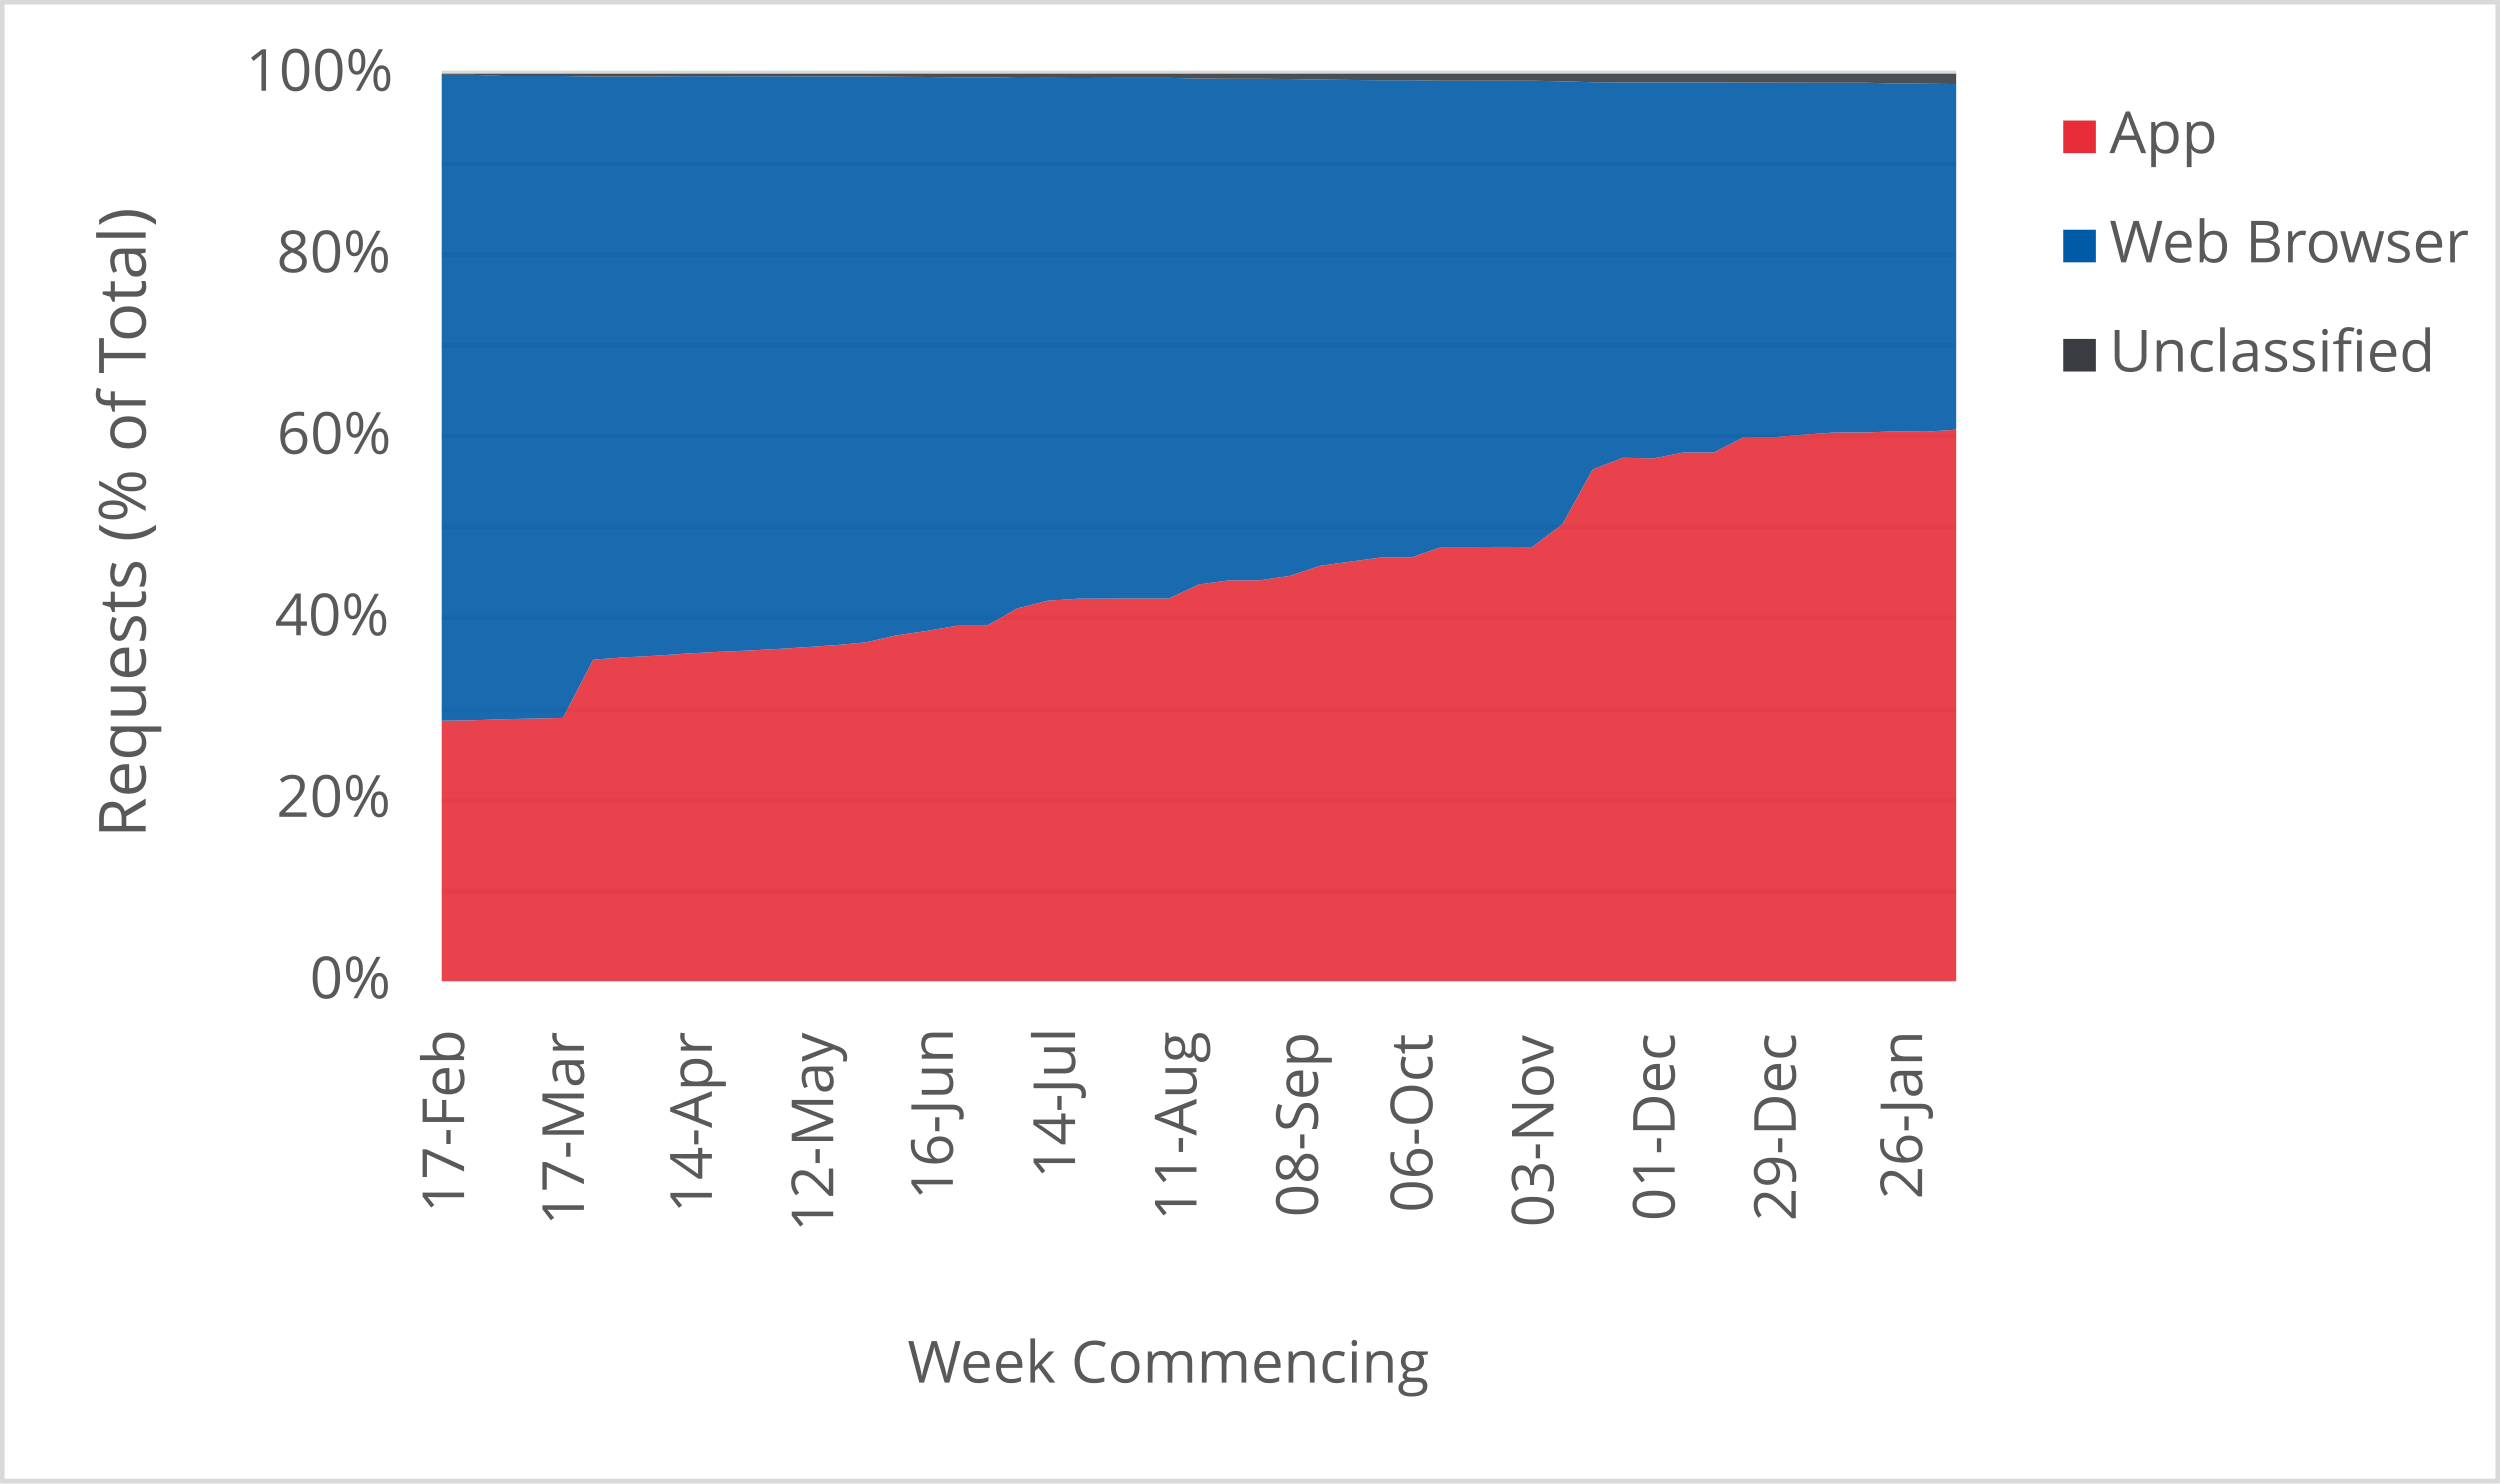
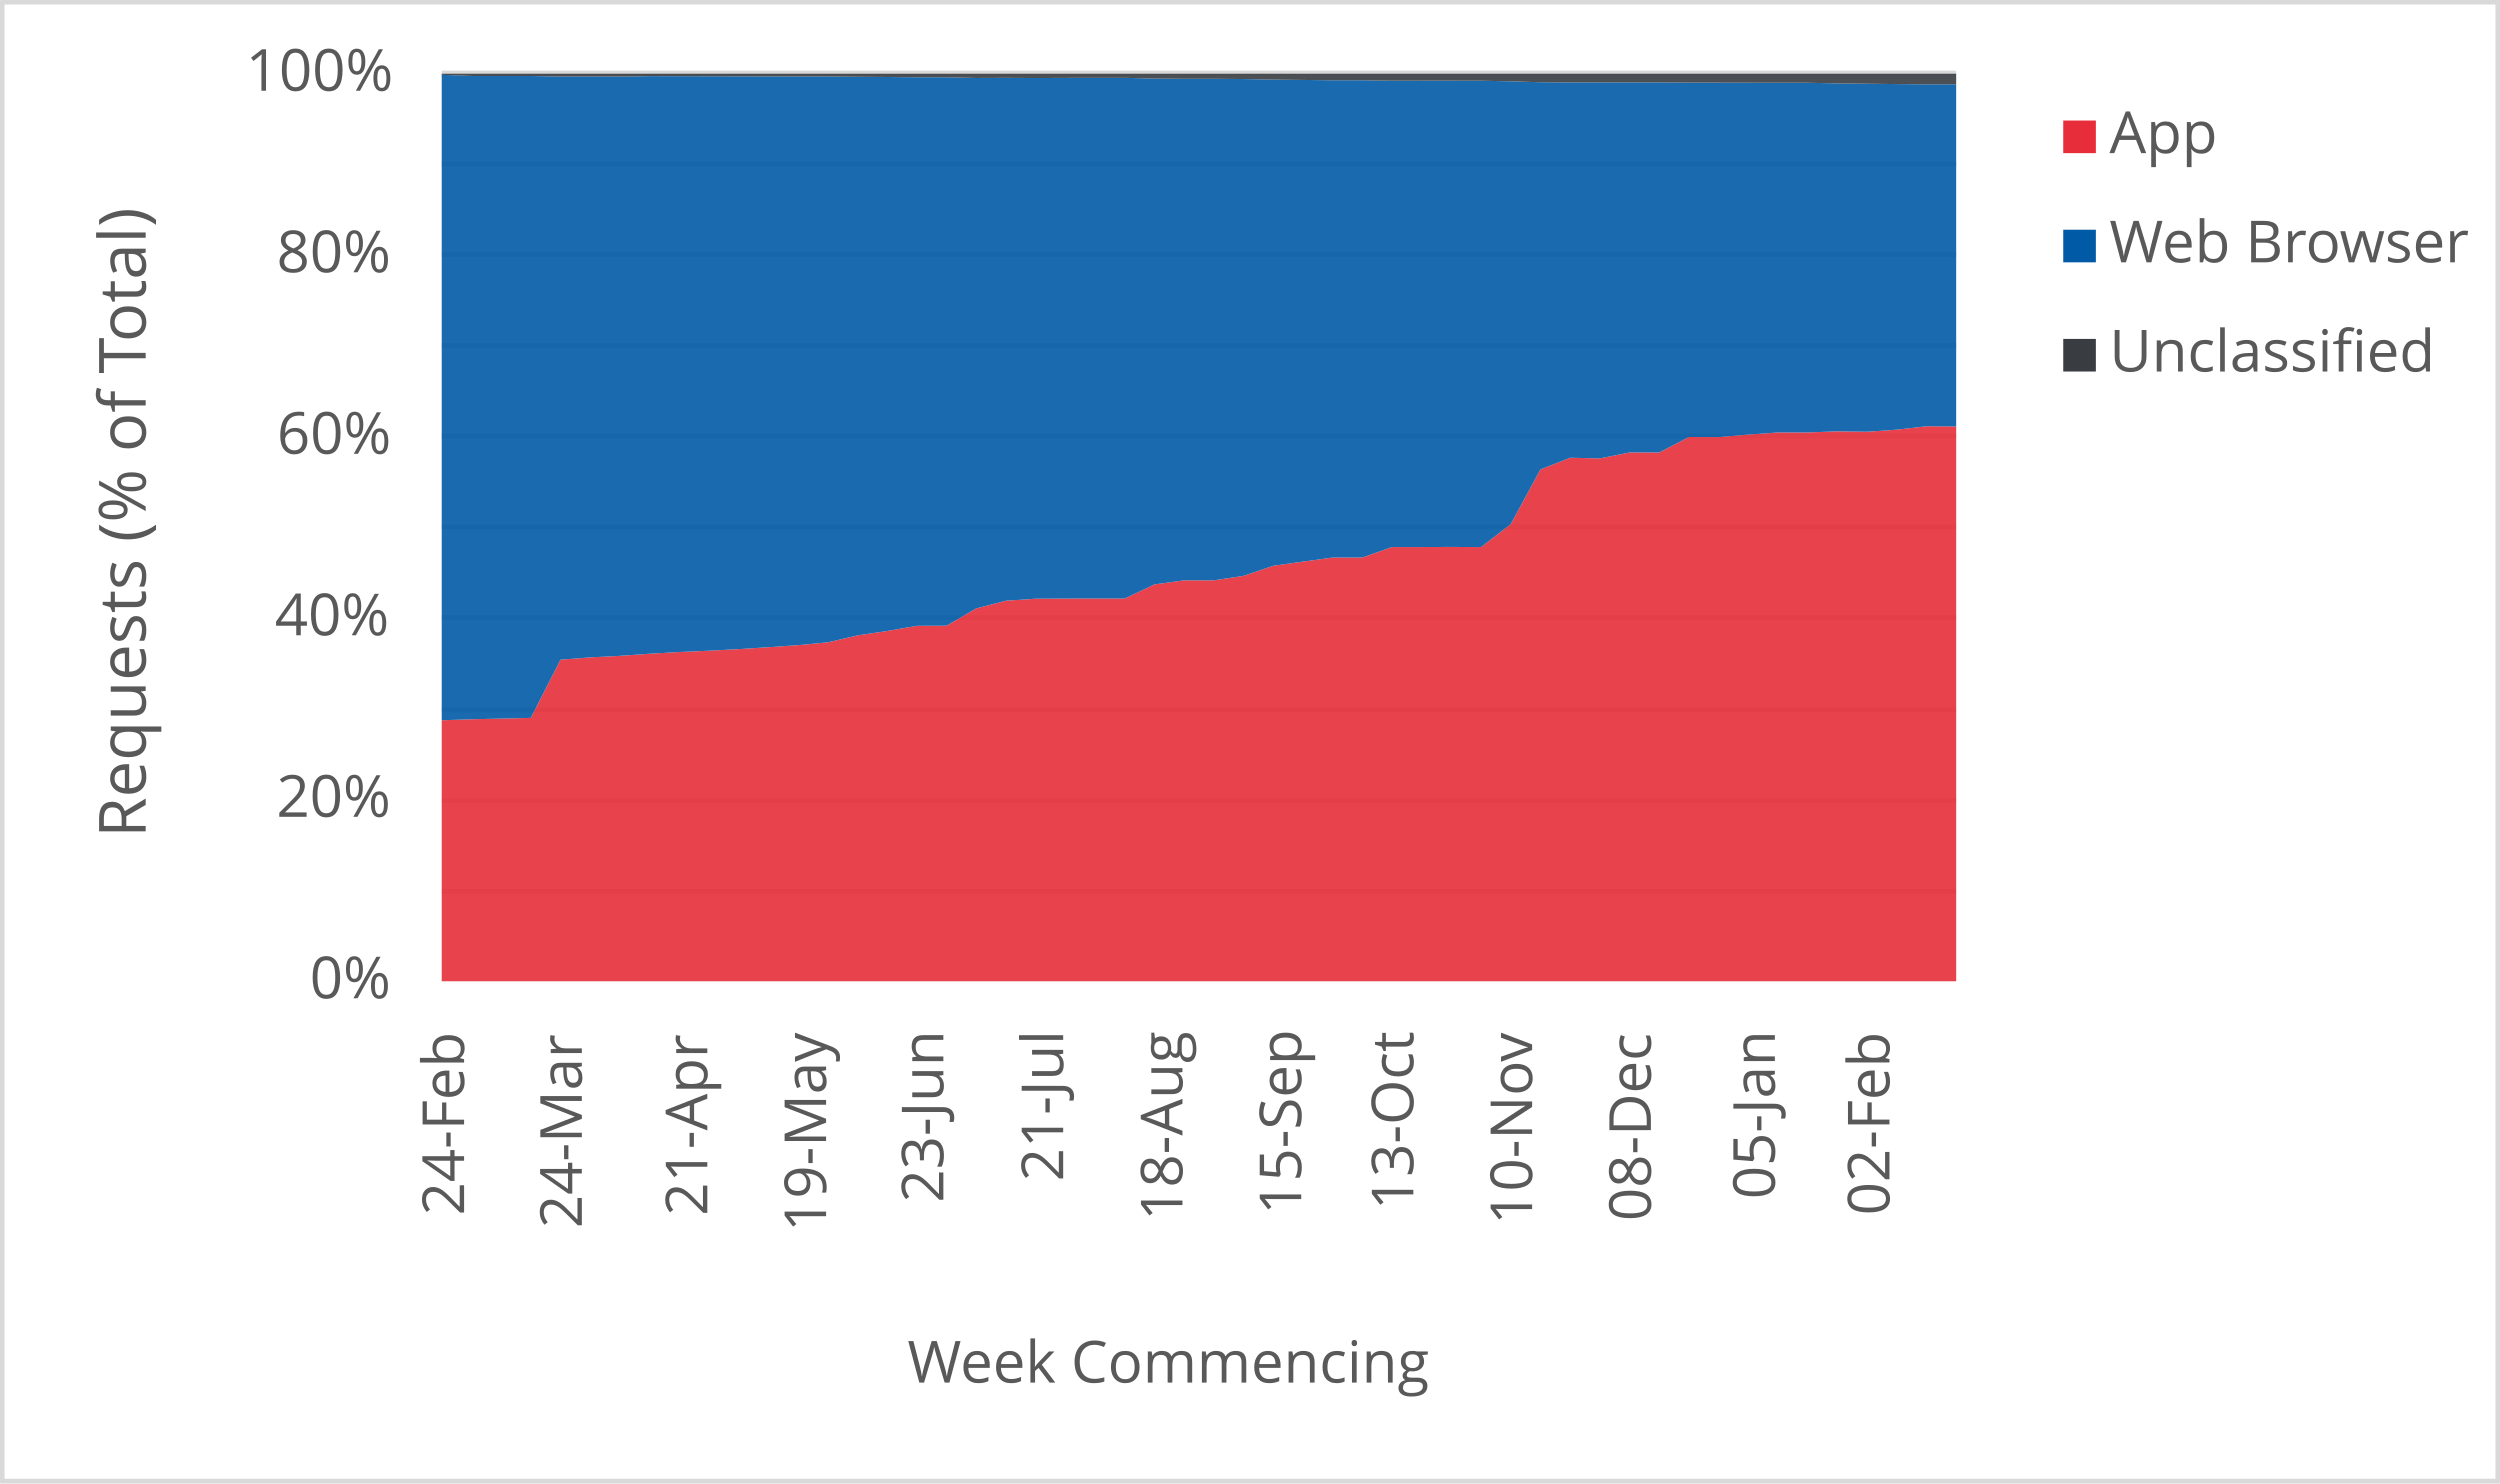
<svg xmlns="http://www.w3.org/2000/svg" width="1763" height="1046" xml:space="preserve" overflow="hidden">
  <defs>
    <clipPath id="clip0">
      <rect x="2917" y="346" width="1763" height="1046" />
    </clipPath>
  </defs>
  <g clip-path="url(#clip0)" transform="translate(-2917 -346)">
    <rect x="2918" y="347" width="1760" height="1043" fill="#FFFFFF" />
    <g>
      <path d="    M3228.5 974.532 4296.5 974.532    M3228.5 910.53 4296.5 910.53    M3228.5 846.528 4296.5 846.528    M3228.5 781.526 4296.5 781.526    M3228.5 717.524 4296.5 717.524    M3228.5 653.522 4296.5 653.522    M3228.5 589.52 4296.5 589.52    M3228.5 525.517 4296.5 525.517    M3228.5 461.515 4296.5 461.515    M3228.5 397.5 4296.5 397.5" stroke="#D9D9D9" stroke-width="3.438" stroke-linejoin="round" stroke-miterlimit="10" fill="none" />
    </g>
    <g>
      <path d="M 1038.5 4296.5 1038.5" stroke="#D9D9D9" stroke-width="3.438" stroke-linejoin="round" stroke-miterlimit="10" fill="none" fill-rule="evenodd" />
    </g>
    <g>
-       <text fill="#595959" font-family="Verdana,Open Sans,DejaVu Sans,sans-serif" font-weight="400" font-size="41" transform="matrix(6.12323e-17 -1 1 6.12323e-17 3244.275 1201.32)">17-Feb</text>
+       <text fill="#595959" font-family="Verdana,Open Sans,DejaVu Sans,sans-serif" font-weight="400" font-size="41" transform="matrix(6.12323e-17 -1 1 6.12323e-17 3244.275 1203.082)">24-Feb</text>
    </g>
    <g>
-       <text fill="#595959" font-family="Verdana,Open Sans,DejaVu Sans,sans-serif" font-weight="400" font-size="41" transform="matrix(6.12323e-17 -1 1 6.12323e-17 3328.774 1210.289)">17-Mar</text>
+       <text fill="#595959" font-family="Verdana,Open Sans,DejaVu Sans,sans-serif" font-weight="400" font-size="41" transform="matrix(6.12323e-17 -1 1 6.12323e-17 3327.309 1212.051)">24-Mar</text>
    </g>
    <g>
-       <text fill="#595959" font-family="Verdana,Open Sans,DejaVu Sans,sans-serif" font-weight="400" font-size="41" transform="matrix(6.12323e-17 -1 1 6.12323e-17 3419.019 1201.541)">14-Apr</text>
+       <text fill="#595959" font-family="Verdana,Open Sans,DejaVu Sans,sans-serif" font-weight="400" font-size="41" transform="matrix(6.12323e-17 -1 1 6.12323e-17 3415.799 1203.302)">21-Apr</text>
    </g>
    <g>
-       <text fill="#595959" font-family="Verdana,Open Sans,DejaVu Sans,sans-serif" font-weight="400" font-size="41" transform="matrix(6.12323e-17 -1 1 6.12323e-17 3504.589 1214.753)">12-May</text>
+       <text fill="#595959" font-family="Verdana,Open Sans,DejaVu Sans,sans-serif" font-weight="400" font-size="41" transform="matrix(6.12323e-17 -1 1 6.12323e-17 3499.563 1214.753)">19-May</text>
    </g>
    <g>
-       <text fill="#595959" font-family="Verdana,Open Sans,DejaVu Sans,sans-serif" font-weight="400" font-size="41" transform="matrix(6.12323e-17 -1 1 6.12323e-17 3588.958 1192.291)">16-Jun</text>
+       <text fill="#595959" font-family="Verdana,Open Sans,DejaVu Sans,sans-serif" font-weight="400" font-size="41" transform="matrix(6.12323e-17 -1 1 6.12323e-17 3582.257 1194.053)">23-Jun</text>
    </g>
    <g>
-       <text fill="#595959" font-family="Verdana,Open Sans,DejaVu Sans,sans-serif" font-weight="400" font-size="41" transform="matrix(6.12323e-17 -1 1 6.12323e-17 3675.129 1177.277)">14-Jul</text>
+       <text fill="#595959" font-family="Verdana,Open Sans,DejaVu Sans,sans-serif" font-weight="400" font-size="41" transform="matrix(6.12323e-17 -1 1 6.12323e-17 3666.752 1179.039)">21-Jul</text>
    </g>
    <g>
-       <text fill="#595959" font-family="Verdana,Open Sans,DejaVu Sans,sans-serif" font-weight="400" font-size="41" transform="matrix(6.12323e-17 -1 1 6.12323e-17 3760.759 1206.906)">11-Aug</text>
+       <text fill="#595959" font-family="Verdana,Open Sans,DejaVu Sans,sans-serif" font-weight="400" font-size="41" transform="matrix(6.12323e-17 -1 1 6.12323e-17 3750.858 1206.906)">18-Aug</text>
    </g>
    <g>
-       <text fill="#595959" font-family="Verdana,Open Sans,DejaVu Sans,sans-serif" font-weight="400" font-size="41" transform="matrix(6.12323e-17 -1 1 6.12323e-17 3846.369 1204.383)">08-Sep</text>
+       <text fill="#595959" font-family="Verdana,Open Sans,DejaVu Sans,sans-serif" font-weight="400" font-size="41" transform="matrix(6.12323e-17 -1 1 6.12323e-17 3834.622 1202.662)">15-Sep</text>
    </g>
    <g>
-       <text fill="#595959" font-family="Verdana,Open Sans,DejaVu Sans,sans-serif" font-weight="400" font-size="41" transform="matrix(6.12323e-17 -1 1 6.12323e-17 3927.085 1201.1)">06-Oct</text>
+       <text fill="#595959" font-family="Verdana,Open Sans,DejaVu Sans,sans-serif" font-weight="400" font-size="41" transform="matrix(6.12323e-17 -1 1 6.12323e-17 3913.682 1199.378)">13-Oct</text>
    </g>
    <g>
-       <text fill="#595959" font-family="Verdana,Open Sans,DejaVu Sans,sans-serif" font-weight="400" font-size="41" transform="matrix(6.12323e-17 -1 1 6.12323e-17 4012.525 1211.43)">03-Nov</text>
+       <text fill="#595959" font-family="Verdana,Open Sans,DejaVu Sans,sans-serif" font-weight="400" font-size="41" transform="matrix(6.12323e-17 -1 1 6.12323e-17 3997.447 1209.708)">10-Nov</text>
    </g>
    <g>
-       <text fill="#595959" font-family="Verdana,Open Sans,DejaVu Sans,sans-serif" font-weight="400" font-size="41" transform="matrix(6.12323e-17 -1 1 6.12323e-17 4097.965 1207.086)">01-Dec</text>
+       <text fill="#595959" font-family="Verdana,Open Sans,DejaVu Sans,sans-serif" font-weight="400" font-size="41" transform="matrix(6.12323e-17 -1 1 6.12323e-17 4081.212 1207.086)">08-Dec</text>
    </g>
    <g>
-       <text fill="#595959" font-family="Verdana,Open Sans,DejaVu Sans,sans-serif" font-weight="400" font-size="41" transform="matrix(6.12323e-17 -1 1 6.12323e-17 4183.385 1207.126)">29-Dec</text>
+       <text fill="#595959" font-family="Verdana,Open Sans,DejaVu Sans,sans-serif" font-weight="400" font-size="41" transform="matrix(6.12323e-17 -1 1 6.12323e-17 4168.63 1191.651)">05-Jan</text>
    </g>
    <g>
-       <text fill="#595959" font-family="Verdana,Open Sans,DejaVu Sans,sans-serif" font-weight="400" font-size="41" transform="matrix(6.12323e-17 -1 1 6.12323e-17 4272.478 1191.691)">26-Jan</text>
+       <text fill="#595959" font-family="Verdana,Open Sans,DejaVu Sans,sans-serif" font-weight="400" font-size="41" transform="matrix(6.12323e-17 -1 1 6.12323e-17 4249.452 1203.042)">02-Feb</text>
    </g>
    <g>
      <text fill="#595959" font-family="Verdana,Open Sans,DejaVu Sans,sans-serif" font-weight="400" font-size="41" transform="matrix(1 0 0 1 3135.448 1050)">0%</text>
    </g>
    <g>
      <text fill="#595959" font-family="Verdana,Open Sans,DejaVu Sans,sans-serif" font-weight="400" font-size="41" transform="matrix(1 0 0 1 3111.965 922)">20%</text>
    </g>
    <g>
      <text fill="#595959" font-family="Verdana,Open Sans,DejaVu Sans,sans-serif" font-weight="400" font-size="41" transform="matrix(1 0 0 1 3110.824 794)">40%</text>
    </g>
    <g>
      <text fill="#595959" font-family="Verdana,Open Sans,DejaVu Sans,sans-serif" font-weight="400" font-size="41" transform="matrix(1 0 0 1 3112.306 666)">60%</text>
    </g>
    <g>
      <text fill="#595959" font-family="Verdana,Open Sans,DejaVu Sans,sans-serif" font-weight="400" font-size="41" transform="matrix(1 0 0 1 3112.045 538)">80%</text>
    </g>
    <g>
      <text fill="#595959" font-family="Verdana,Open Sans,DejaVu Sans,sans-serif" font-weight="400" font-size="41" transform="matrix(1 0 0 1 3090.284 410)">100%</text>
    </g>
    <g>
      <text fill="#595959" font-family="Verdana,Open Sans,DejaVu Sans,sans-serif" font-weight="400" font-size="41" transform="matrix(1 0 0 1 3556.971 1321)">Week Commencing</text>
    </g>
    <g>
      <text fill="#595959" font-family="Verdana,Open Sans,DejaVu Sans,sans-serif" font-weight="400" font-size="46" transform="matrix(6.12323e-17 -1 1 6.12323e-17 3019.73 936.7666)">Requests (% of Total)</text>
    </g>
    <rect x="2918.5" y="347.5" width="1760" height="1043" stroke="#D9D9D9" stroke-width="3.438" stroke-linejoin="round" stroke-miterlimit="10" fill="none" />
    <g>
-       <path d="M3228.5 1038 3249.86 1038 3271.22 1038 3292.58 1038 3313.94 1038 3335.3 1038 3356.66 1038 3378.02 1038 3399.38 1038 3420.74 1038 3442.1 1038 3463.46 1038 3484.82 1038 3506.18 1038 3527.54 1038 3548.9 1038 3570.26 1038 3591.62 1038 3612.98 1038 3634.34 1038 3655.7 1038 3677.06 1038 3698.42 1038 3719.78 1038 3741.14 1038 3762.5 1038 3783.86 1038 3805.22 1038 3826.58 1038 3847.94 1038 3869.3 1038 3890.66 1038 3912.02 1038 3933.38 1038 3954.74 1038 3976.1 1038 3997.46 1038 4018.82 1038 4040.18 1038 4061.54 1038 4082.9 1038 4104.26 1038 4125.62 1038 4146.98 1038 4168.34 1038 4189.7 1038 4211.06 1038 4232.42 1038 4253.78 1038 4275.14 1038 4296.5 1038 4296.5 648.996 4275.14 650.458 4253.78 650.183 4232.42 650.951 4211.06 650.969 4189.7 652.452 4168.34 654.244 4146.98 654.178 4125.62 665.101 4104.26 665.069 4082.9 669.251 4061.54 668.802 4040.18 677.031 4018.82 715.633 3997.46 731.79 3976.1 731.695 3954.74 731.781 3933.38 731.771 3912.02 739.179 3890.66 739.172 3869.3 742.046 3847.94 744.982 3826.58 752.092 3805.22 755.239 3783.86 755.25 3762.5 758.13 3741.14 768.087 3719.78 768.062 3698.42 768.117 3677.06 768.202 3655.7 769.607 3634.34 775.05 3612.98 787.236 3591.62 787.309 3570.26 790.965 3548.9 794.081 3527.54 798.971 3506.18 800.958 3484.82 802.407 3463.46 803.757 3442.1 804.88 3420.74 805.789 3399.38 807.011 3378.02 808.499 3356.66 809.572 3335.3 811.203 3313.94 852.254 3292.58 852.763 3271.22 853.213 3249.86 853.954 3228.5 854.231 3228.5 1038Z" fill="#e62d39" opacity="0.9" />
+       <path d="M3228.5 1038 3249.441 1038 3270.382 1038 3291.324 1038 3312.265 1038 3333.206 1038 3354.147 1038 3375.088 1038 3396.029 1038 3416.971 1038 3437.912 1038 3458.853 1038 3479.794 1038 3500.735 1038 3521.676 1038 3542.618 1038 3563.559 1038 3584.5 1038 3605.441 1038 3626.382 1038 3647.324 1038 3668.265 1038 3689.206 1038 3710.147 1038 3731.088 1038 3752.029 1038 3772.971 1038 3793.912 1038 3814.853 1038 3835.794 1038 3856.735 1038 3877.676 1038 3898.618 1038 3919.559 1038 3940.5 1038 3961.441 1038 3982.382 1038 4003.324 1038 4024.265 1038 4045.206 1038 4066.147 1038 4087.088 1038 4108.029 1038 4128.971 1038 4149.912 1038 4170.853 1038 4191.794 1038 4212.735 1038 4233.676 1038 4254.618 1038 4275.559 1038 4296.5 1038 4296.5 646.712 4275.559 646.595 4254.618 648.996 4233.676 650.458 4212.735 650.183 4191.794 650.951 4170.853 650.969 4149.912 652.452 4128.971 654.244 4108.029 654.178 4087.088 665.101 4066.147 665.069 4045.206 669.251 4024.265 668.802 4003.324 677.031 3982.382 715.633 3961.441 731.79 3940.5 731.695 3919.559 731.781 3898.618 731.771 3877.676 739.179 3856.735 739.172 3835.794 742.046 3814.853 744.982 3793.912 752.092 3772.971 755.239 3752.029 755.25 3731.088 758.13 3710.147 768.087 3689.206 768.062 3668.265 768.117 3647.324 768.202 3626.382 769.607 3605.441 775.05 3584.5 787.236 3563.559 787.309 3542.618 790.965 3521.676 794.081 3500.735 798.971 3479.794 800.958 3458.853 802.407 3437.912 803.757 3416.971 804.88 3396.029 805.789 3375.088 807.011 3354.147 808.499 3333.206 809.572 3312.265 811.203 3291.324 852.254 3270.382 852.763 3249.441 853.213 3228.5 853.954 3228.5 1038Z" fill="#e62d39" opacity="0.9" />
    </g>
    <g>
-       <path d="M3228.5 854.231 3249.86 853.954 3271.22 853.213 3292.58 852.763 3313.94 852.254 3335.3 811.203 3356.66 809.572 3378.02 808.499 3399.38 807.011 3420.74 805.789 3442.1 804.88 3463.46 803.757 3484.82 802.407 3506.18 800.958 3527.54 798.971 3548.9 794.081 3570.26 790.965 3591.62 787.309 3612.98 787.236 3634.34 775.05 3655.7 769.607 3677.06 768.202 3698.42 768.117 3719.78 768.062 3741.14 768.087 3762.5 758.13 3783.86 755.25 3805.22 755.239 3826.58 752.092 3847.94 744.982 3869.3 742.046 3890.66 739.172 3912.02 739.179 3933.38 731.771 3954.74 731.781 3976.1 731.695 3997.46 731.79 4018.82 715.633 4040.18 677.031 4061.54 668.802 4082.9 669.251 4104.26 665.069 4125.62 665.101 4146.98 654.178 4168.34 654.244 4189.7 652.452 4211.06 650.969 4232.42 650.951 4253.78 650.183 4275.14 650.458 4296.5 648.996 4296.5 405.287 4275.14 405.054 4253.78 404.827 4232.42 404.36 4211.06 404.361 4189.7 404.313 4168.34 404.269 4146.98 404.255 4125.62 404.101 4104.26 404.099 4082.9 404.096 4061.54 404.129 4040.18 403.996 4018.82 403.349 3997.46 402.925 3976.1 402.907 3954.74 402.909 3933.38 402.93 3912.02 402.603 3890.66 402.61 3869.3 402.372 3847.94 402.145 3826.58 401.736 3805.22 401.57 3783.86 401.571 3762.5 401.408 3741.14 400.892 3719.78 400.889 3698.42 400.939 3677.06 401.027 3655.7 400.909 3634.34 400.992 3612.98 400.488 3591.62 400.496 3570.26 400.292 3548.9 400.158 3527.54 399.929 3506.18 399.933 3484.82 399.88 3463.46 399.831 3442.1 399.774 3420.74 399.725 3399.38 399.705 3378.02 400.004 3356.66 399.96 3335.3 399.991 3313.94 399.584 3292.58 399.605 3271.22 399.583 3249.86 398.769 3228.5 398.749 3228.5 854.231Z" fill="#005aa6" opacity="0.9" />
+       <path d="M3228.5 853.954 3249.441 853.213 3270.382 852.763 3291.324 852.254 3312.265 811.203 3333.206 809.572 3354.147 808.499 3375.088 807.011 3396.029 805.789 3416.971 804.88 3437.912 803.757 3458.853 802.407 3479.794 800.958 3500.735 798.971 3521.676 794.081 3542.618 790.965 3563.559 787.309 3584.5 787.236 3605.441 775.05 3626.382 769.607 3647.324 768.202 3668.265 768.117 3689.206 768.062 3710.147 768.087 3731.088 758.13 3752.029 755.25 3772.971 755.239 3793.912 752.092 3814.853 744.982 3835.794 742.046 3856.735 739.172 3877.676 739.179 3898.618 731.771 3919.559 731.781 3940.5 731.695 3961.441 731.79 3982.382 715.633 4003.324 677.031 4024.265 668.802 4045.206 669.251 4066.147 665.069 4087.088 665.101 4108.029 654.178 4128.971 654.244 4149.912 652.452 4170.853 650.969 4191.794 650.951 4212.735 650.183 4233.676 650.458 4254.618 648.996 4275.559 646.595 4296.5 646.712 4296.5 405.485 4275.559 405.491 4254.618 405.287 4233.676 405.054 4212.735 404.827 4191.794 404.36 4170.853 404.361 4149.912 404.313 4128.971 404.269 4108.029 404.255 4087.088 404.101 4066.147 404.099 4045.206 404.096 4024.265 404.129 4003.324 403.996 3982.382 403.349 3961.441 402.925 3940.5 402.907 3919.559 402.909 3898.618 402.93 3877.676 402.603 3856.735 402.61 3835.794 402.372 3814.853 402.145 3793.912 401.736 3772.971 401.57 3752.029 401.571 3731.088 401.408 3710.147 400.892 3689.206 400.889 3668.265 400.939 3647.324 401.027 3626.382 400.909 3605.441 400.992 3584.5 400.488 3563.559 400.496 3542.618 400.292 3521.676 400.158 3500.735 399.929 3479.794 399.933 3458.853 399.88 3437.912 399.831 3416.971 399.774 3396.029 399.725 3375.088 399.705 3354.147 400.004 3333.206 399.96 3312.265 399.991 3291.324 399.584 3270.382 399.605 3249.441 399.583 3228.5 398.769 3228.5 853.954Z" fill="#005aa6" opacity="0.9" />
    </g>
    <g>
-       <path d="M3228.5 398.749 3249.86 398.769 3271.22 399.583 3292.58 399.605 3313.94 399.584 3335.3 399.991 3356.66 399.96 3378.02 400.004 3399.38 399.705 3420.74 399.725 3442.1 399.774 3463.46 399.831 3484.82 399.88 3506.18 399.933 3527.54 399.929 3548.9 400.158 3570.26 400.292 3591.62 400.496 3612.98 400.488 3634.34 400.992 3655.7 400.909 3677.06 401.027 3698.42 400.939 3719.78 400.889 3741.14 400.892 3762.5 401.408 3783.86 401.571 3805.22 401.57 3826.58 401.736 3847.94 402.145 3869.3 402.372 3890.66 402.61 3912.02 402.603 3933.38 402.93 3954.74 402.909 3976.1 402.907 3997.46 402.925 4018.82 403.349 4040.18 403.996 4061.54 404.129 4082.9 404.096 4104.26 404.099 4125.62 404.101 4146.98 404.255 4168.34 404.269 4189.7 404.313 4211.06 404.361 4232.42 404.36 4253.78 404.827 4275.14 405.054 4296.5 405.287 4296.5 398 4275.14 398 4253.78 398 4232.42 398 4211.06 398 4189.7 398 4168.34 398 4146.98 398 4125.62 398 4104.26 398 4082.9 398 4061.54 398 4040.18 398 4018.82 398 3997.46 398 3976.1 398 3954.74 398 3933.38 398 3912.02 398 3890.66 398 3869.3 398 3847.94 398 3826.58 398 3805.22 398 3783.86 398 3762.5 398 3741.14 398 3719.78 398 3698.42 398 3677.06 398 3655.7 398 3634.34 398 3612.98 398 3591.62 398 3570.26 398 3548.9 398 3527.54 398 3506.18 398 3484.82 398 3463.46 398 3442.1 398 3420.74 398 3399.38 398 3378.02 398 3356.66 398 3335.3 398 3313.94 398 3292.58 398 3271.22 398 3249.86 398 3228.5 398 3228.5 398.749Z" fill="#393d41" opacity="0.9" />
+       <path d="M3228.5 398.769 3249.441 399.583 3270.382 399.605 3291.324 399.584 3312.265 399.991 3333.206 399.96 3354.147 400.004 3375.088 399.705 3396.029 399.725 3416.971 399.774 3437.912 399.831 3458.853 399.88 3479.794 399.933 3500.735 399.929 3521.676 400.158 3542.618 400.292 3563.559 400.496 3584.5 400.488 3605.441 400.992 3626.382 400.909 3647.324 401.027 3668.265 400.939 3689.206 400.889 3710.147 400.892 3731.088 401.408 3752.029 401.571 3772.971 401.57 3793.912 401.736 3814.853 402.145 3835.794 402.372 3856.735 402.61 3877.676 402.603 3898.618 402.93 3919.559 402.909 3940.5 402.907 3961.441 402.925 3982.382 403.349 4003.324 403.996 4024.265 404.129 4045.206 404.096 4066.147 404.099 4087.088 404.101 4108.029 404.255 4128.971 404.269 4149.912 404.313 4170.853 404.361 4191.794 404.36 4212.735 404.827 4233.676 405.054 4254.618 405.287 4275.559 405.491 4296.5 405.485 4296.5 398 4275.559 398 4254.618 398 4233.676 398 4212.735 398 4191.794 398 4170.853 398 4149.912 398 4128.971 398 4108.029 398 4087.088 398 4066.147 398 4045.206 398 4024.265 398 4003.324 398 3982.382 398 3961.441 398 3940.5 398 3919.559 398 3898.618 398 3877.676 398 3856.735 398 3835.794 398 3814.853 398 3793.912 398 3772.971 398 3752.029 398 3731.088 398 3710.147 398 3689.206 398 3668.265 398 3647.324 398 3626.382 398 3605.441 398 3584.5 398 3563.559 398 3542.618 398 3521.676 398 3500.735 398 3479.794 398 3458.853 398 3437.912 398 3416.971 398 3396.029 398 3375.088 398 3354.147 398 3333.206 398 3312.265 398 3291.324 398 3270.382 398 3249.441 398 3228.5 398 3228.5 398.769Z" fill="#393d41" opacity="0.9" />
    </g>
    <g>
      <rect x="4372" y="431" width="23" height="23" fill="#e62d39" />
    </g>
    <g>
      <text fill="#595959" font-family="Verdana,Open Sans,DejaVu Sans,sans-serif" font-weight="400" font-size="41" transform="matrix(1 0 0 1 4404.56 454)">App</text>
    </g>
    <g>
      <rect x="4372" y="508" width="23" height="23" fill="#005aa6" />
    </g>
    <g>
      <text fill="#595959" font-family="Verdana,Open Sans,DejaVu Sans,sans-serif" font-weight="400" font-size="41" transform="matrix(1 0 0 1 4404.56 531)">Web Browser</text>
    </g>
    <g>
      <rect x="4372" y="585" width="23" height="23" fill="#393d41" />
    </g>
    <g>
      <text fill="#595959" font-family="Verdana,Open Sans,DejaVu Sans,sans-serif" font-weight="400" font-size="41" transform="matrix(1 0 0 1 4404.56 608)">Unclassified</text>
    </g>
  </g>
</svg>
